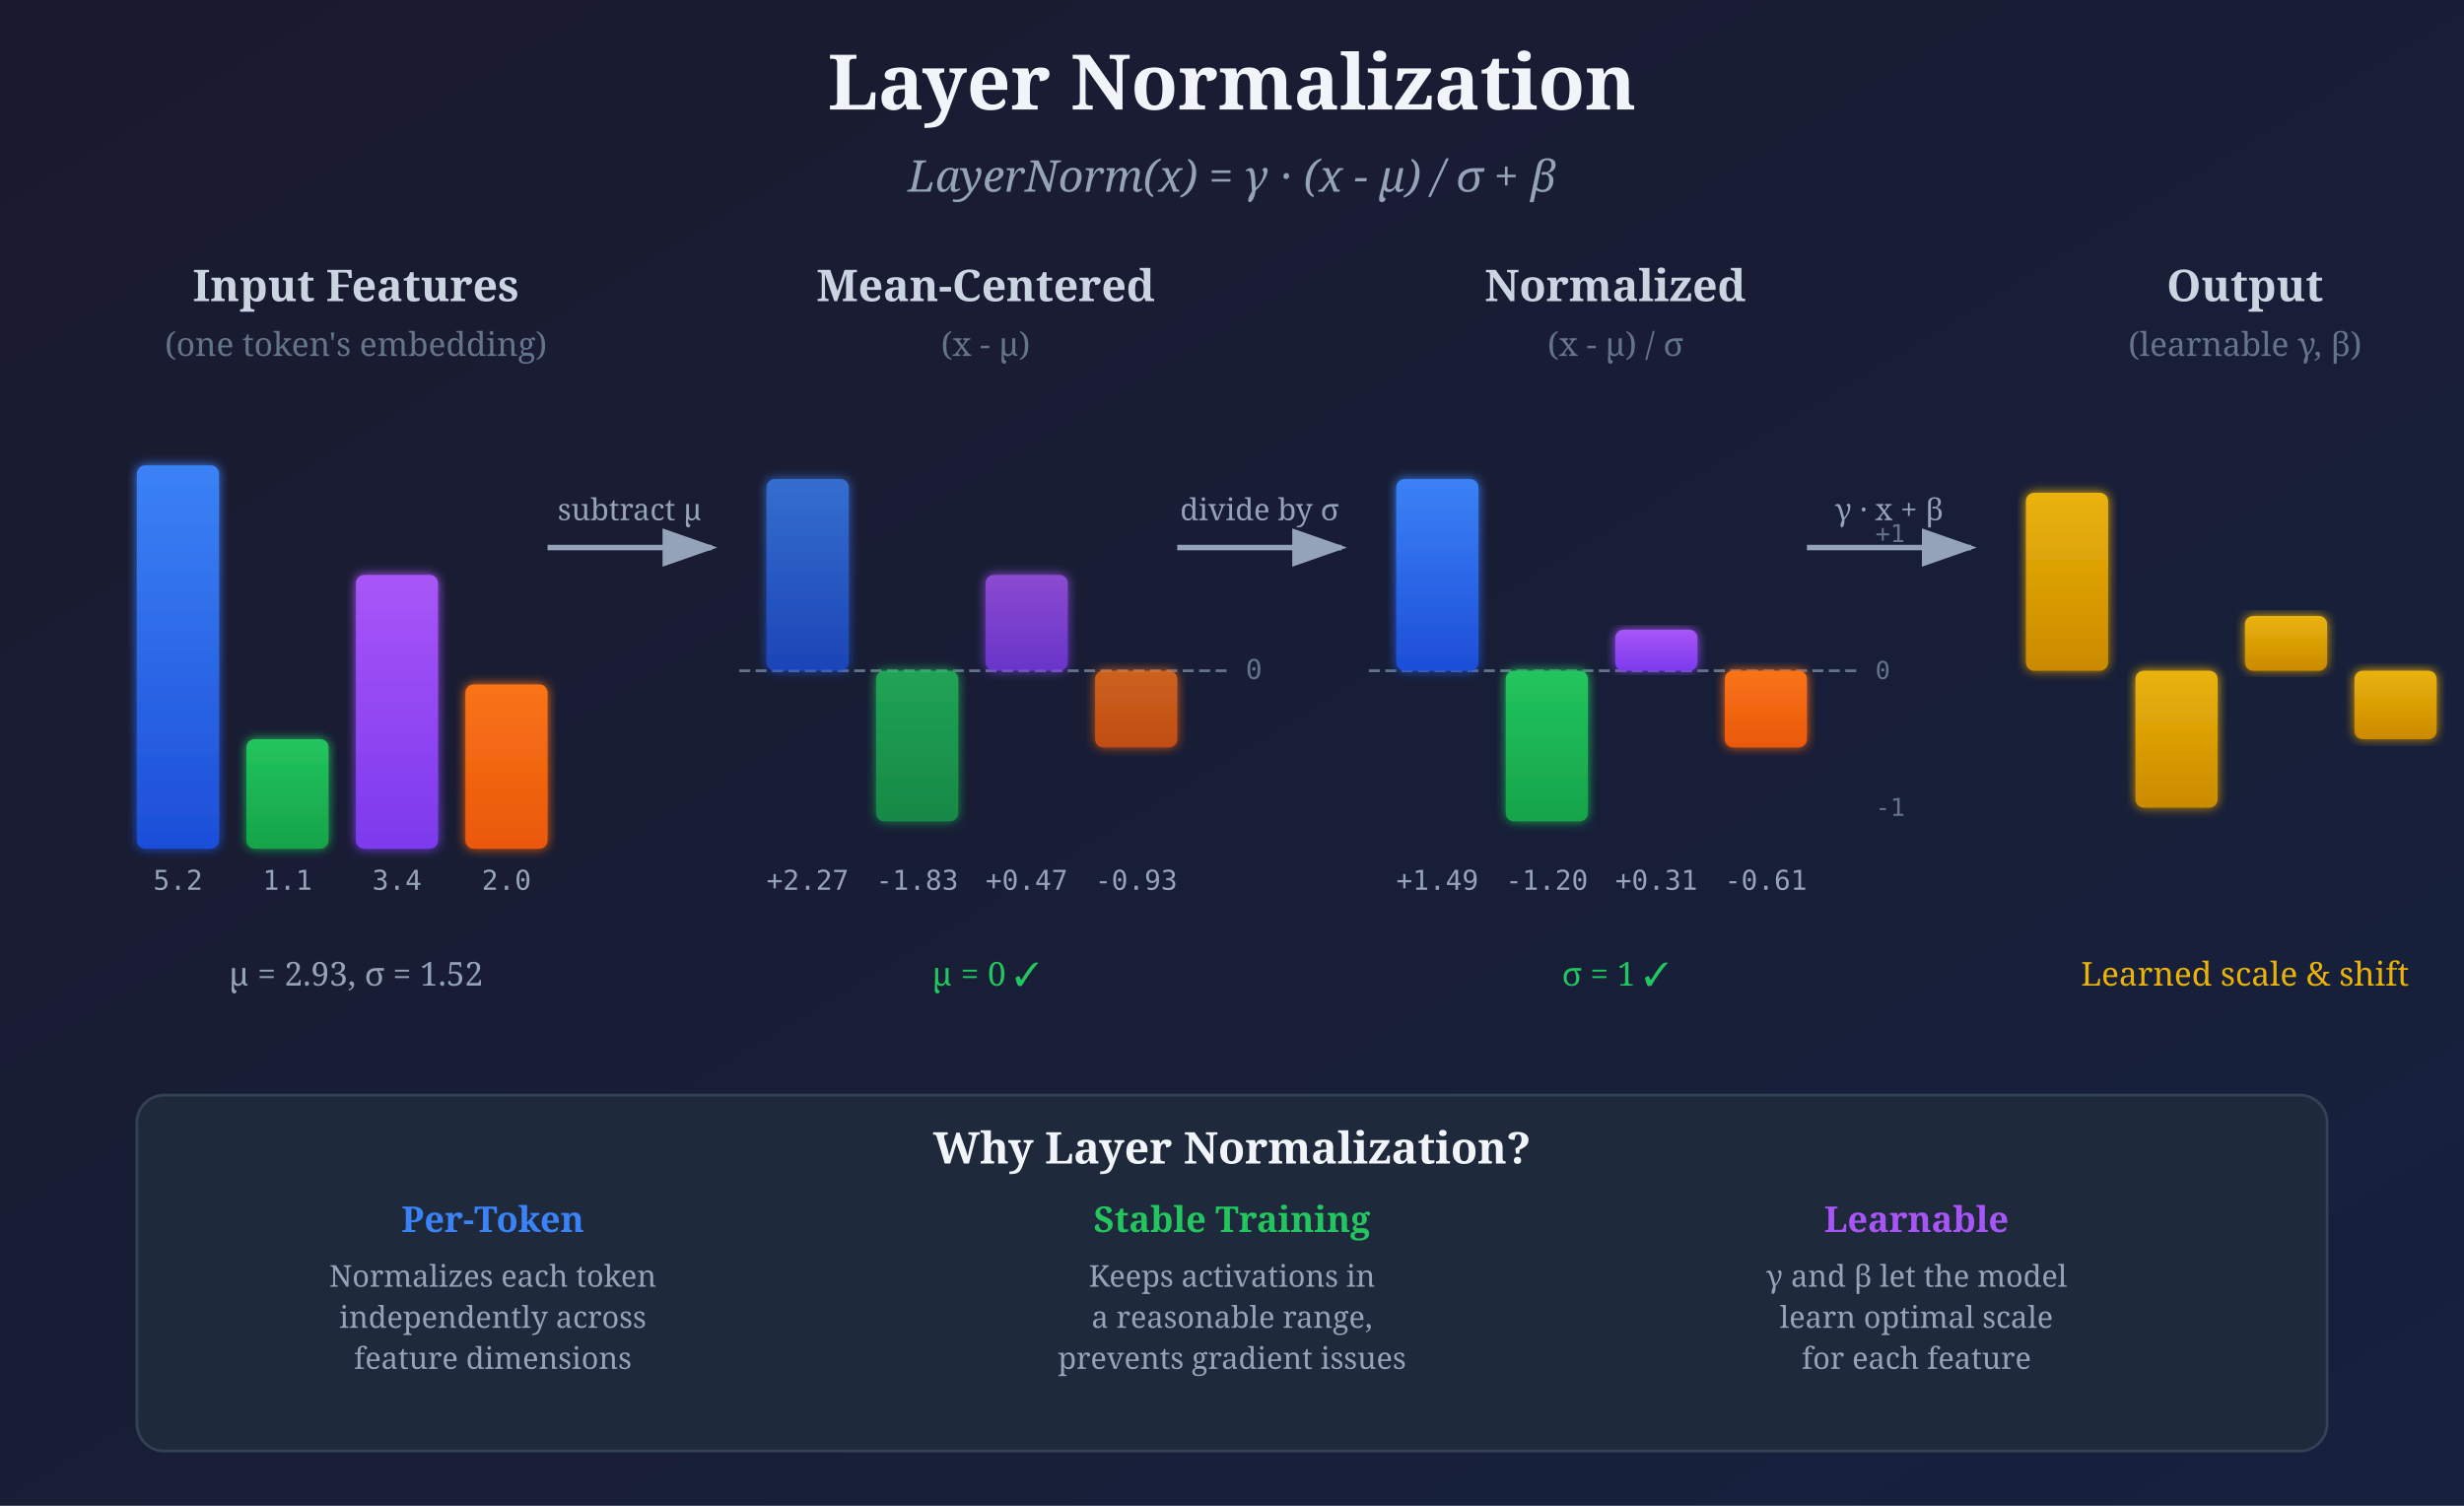
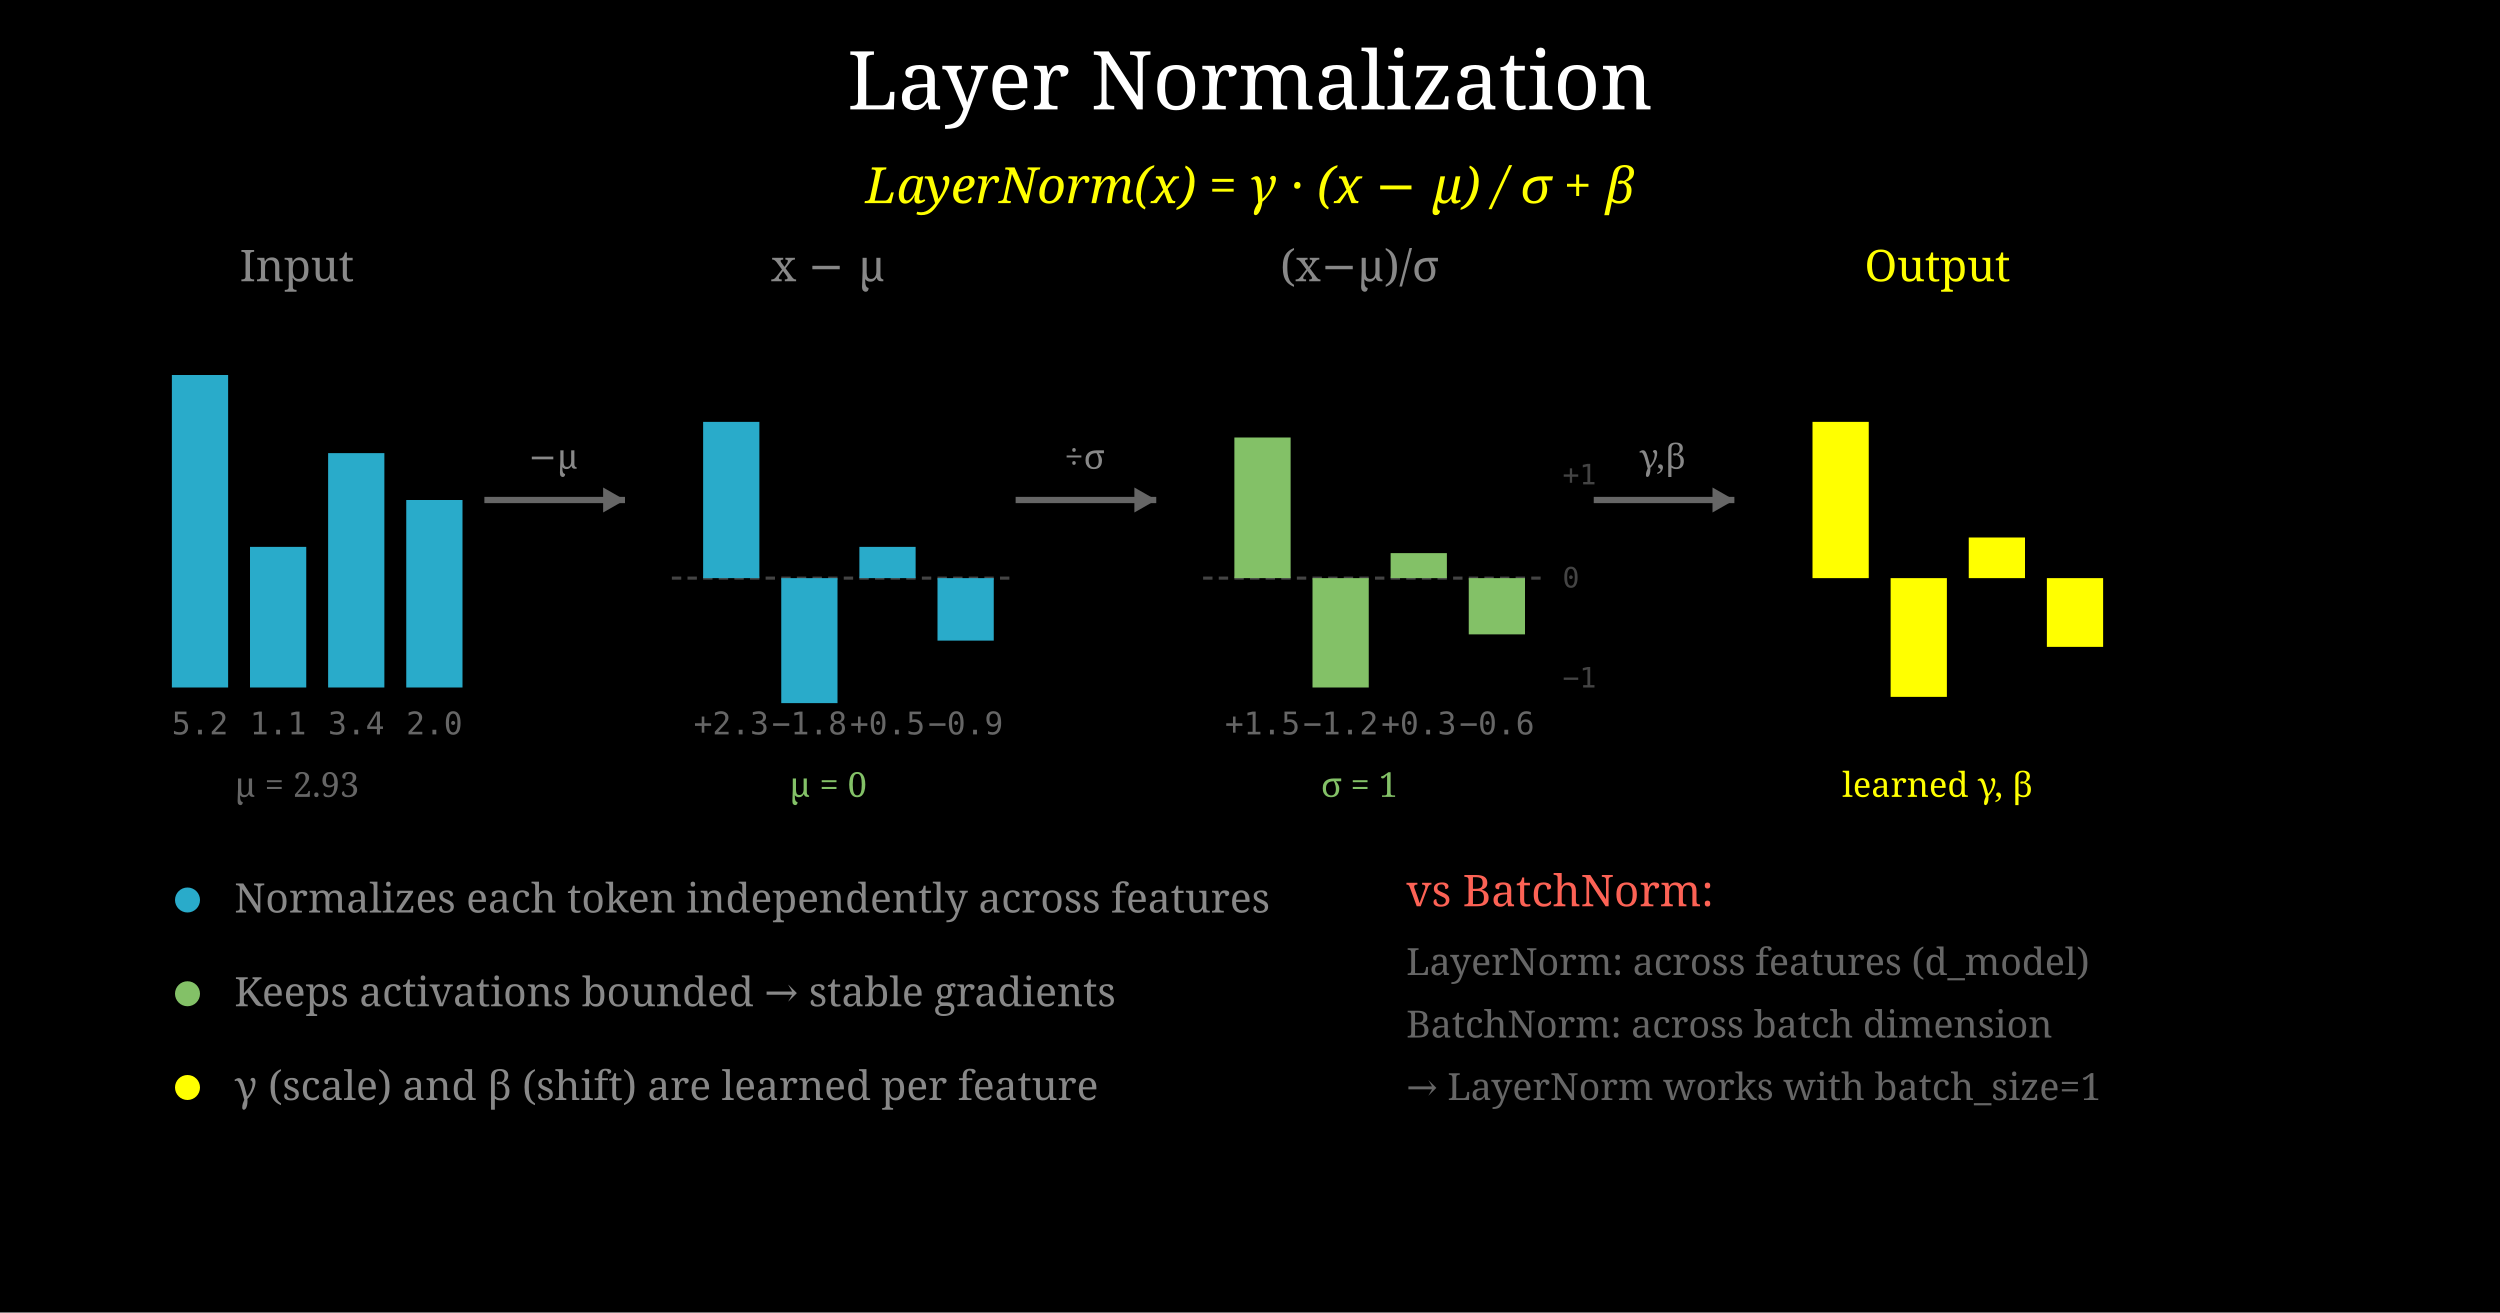
- <svg xmlns="http://www.w3.org/2000/svg" viewBox="0 0 900 550">
-   <defs>
-     <linearGradient id="blueGrad3" x1="0%" y1="0%" x2="0%" y2="100%">
-       <stop offset="0%" style="stop-color:#3b82f6;stop-opacity:1" />
-       <stop offset="100%" style="stop-color:#1d4ed8;stop-opacity:1" />
-     </linearGradient>
-     <linearGradient id="greenGrad3" x1="0%" y1="0%" x2="0%" y2="100%">
-       <stop offset="0%" style="stop-color:#22c55e;stop-opacity:1" />
-       <stop offset="100%" style="stop-color:#16a34a;stop-opacity:1" />
-     </linearGradient>
-     <linearGradient id="purpleGrad3" x1="0%" y1="0%" x2="0%" y2="100%">
-       <stop offset="0%" style="stop-color:#a855f7;stop-opacity:1" />
-       <stop offset="100%" style="stop-color:#7c3aed;stop-opacity:1" />
-     </linearGradient>
-     <linearGradient id="orangeGrad3" x1="0%" y1="0%" x2="0%" y2="100%">
-       <stop offset="0%" style="stop-color:#f97316;stop-opacity:1" />
-       <stop offset="100%" style="stop-color:#ea580c;stop-opacity:1" />
-     </linearGradient>
-     <linearGradient id="yellowGrad" x1="0%" y1="0%" x2="0%" y2="100%">
-       <stop offset="0%" style="stop-color:#eab308;stop-opacity:1" />
-       <stop offset="100%" style="stop-color:#ca8a04;stop-opacity:1" />
-     </linearGradient>
-     <linearGradient id="bgGrad3" x1="0%" y1="0%" x2="100%" y2="100%">
-       <stop offset="0%" style="stop-color:#1a1a2e;stop-opacity:1" />
-       <stop offset="100%" style="stop-color:#16213e;stop-opacity:1" />
-     </linearGradient>
-     <filter id="glow3">
-       <feGaussianBlur stdDeviation="2" result="coloredBlur" />
-       <feMerge>
-         <feMergeNode in="coloredBlur" />
-         <feMergeNode in="SourceGraphic" />
-       </feMerge>
-     </filter>
-     <marker id="arrowhead3" markerWidth="10" markerHeight="7" refX="9" refY="3.5" orient="auto">
-       <polygon points="0 0, 10 3.5, 0 7" fill="#94a3b8" />
-     </marker>
-   </defs>
-   <rect width="900" height="550" fill="url(#bgGrad3)" />
-   <text x="450" y="40" font-family="Georgia, serif" font-size="28" fill="#f1f5f9" text-anchor="middle" font-weight="bold">Layer Normalization</text>
-   <text x="450" y="70" font-family="Georgia, serif" font-size="16" fill="#94a3b8" text-anchor="middle" font-style="italic">
-     LayerNorm(x) = γ · (x - μ) / σ + β
+ <svg xmlns="http://www.w3.org/2000/svg" viewBox="0 0 800 420">
+   <rect width="800" height="420" fill="#000000" />
+   <text x="400" y="35" font-family="CMU Serif, Georgia, serif" font-size="26" fill="#ffffff" text-anchor="middle">Layer Normalization</text>
+   <text x="400" y="65" font-family="CMU Serif, Georgia, serif" font-size="16" fill="#FFFF00" text-anchor="middle" font-style="italic">
+     LayerNorm(x) = γ · (x − μ) / σ + β
  </text>
-   <g transform="translate(50, 110)">
-     <text x="80" y="0" font-family="Georgia, serif" font-size="16" fill="#cbd5e1" text-anchor="middle" font-weight="bold">Input Features</text>
-     <text x="80" y="20" font-family="Georgia, serif" font-size="12" fill="#64748b" text-anchor="middle">(one token's embedding)</text>
-     <g transform="translate(0, 40)">
-       <rect x="0" y="20" width="30" height="140" rx="3" fill="url(#blueGrad3)" filter="url(#glow3)" />
-       <text x="15" y="175" font-family="monospace" font-size="10" fill="#94a3b8" text-anchor="middle">5.2</text>
-       <rect x="40" y="120" width="30" height="40" rx="3" fill="url(#greenGrad3)" filter="url(#glow3)" />
-       <text x="55" y="175" font-family="monospace" font-size="10" fill="#94a3b8" text-anchor="middle">1.1</text>
-       <rect x="80" y="60" width="30" height="100" rx="3" fill="url(#purpleGrad3)" filter="url(#glow3)" />
-       <text x="95" y="175" font-family="monospace" font-size="10" fill="#94a3b8" text-anchor="middle">3.4</text>
-       <rect x="120" y="100" width="30" height="60" rx="3" fill="url(#orangeGrad3)" filter="url(#glow3)" />
-       <text x="135" y="175" font-family="monospace" font-size="10" fill="#94a3b8" text-anchor="middle">2.0</text>
+   <g transform="translate(40, 100)">
+     <text x="55" y="-10" font-family="CMU Serif, Georgia, serif" font-size="14" fill="#888888" text-anchor="middle">Input</text>
+     <rect x="15" y="20" width="18" height="100" fill="#29ABCA" />
+     <rect x="40" y="75" width="18" height="45" fill="#29ABCA" />
+     <rect x="65" y="45" width="18" height="75" fill="#29ABCA" />
+     <rect x="90" y="60" width="18" height="60" fill="#29ABCA" />
+     <text x="24" y="135" font-family="monospace" font-size="10" fill="#666666" text-anchor="middle">5.2</text>
+     <text x="49" y="135" font-family="monospace" font-size="10" fill="#666666" text-anchor="middle">1.1</text>
+     <text x="74" y="135" font-family="monospace" font-size="10" fill="#666666" text-anchor="middle">3.4</text>
+     <text x="99" y="135" font-family="monospace" font-size="10" fill="#666666" text-anchor="middle">2.0</text>
+     <text x="55" y="155" font-family="CMU Serif, Georgia, serif" font-size="11" fill="#666666" text-anchor="middle">μ = 2.93</text>
+   </g>
+   <g transform="translate(155, 160)">
+     <line x1="0" y1="0" x2="45" y2="0" stroke="#666666" stroke-width="2" />
+     <polygon points="45,0 38,-4 38,4" fill="#666666" />
+     <text x="22" y="-10" font-family="CMU Serif, Georgia, serif" font-size="11" fill="#888888" text-anchor="middle">−μ</text>
+   </g>
+   <g transform="translate(210, 100)">
+     <text x="55" y="-10" font-family="CMU Serif, Georgia, serif" font-size="14" fill="#888888" text-anchor="middle">x − μ</text>
+     <line x1="5" y1="85" x2="115" y2="85" stroke="#444444" stroke-width="1" stroke-dasharray="3,2" />
+     <rect x="15" y="35" width="18" height="50" fill="#29ABCA" />
+     <rect x="40" y="85" width="18" height="40" fill="#29ABCA" />
+     <rect x="65" y="75" width="18" height="10" fill="#29ABCA" />
+     <rect x="90" y="85" width="18" height="20" fill="#29ABCA" />
+     <text x="24" y="135" font-family="monospace" font-size="10" fill="#666666" text-anchor="middle">+2.3</text>
+     <text x="49" y="135" font-family="monospace" font-size="10" fill="#666666" text-anchor="middle">−1.8</text>
+     <text x="74" y="135" font-family="monospace" font-size="10" fill="#666666" text-anchor="middle">+0.5</text>
+     <text x="99" y="135" font-family="monospace" font-size="10" fill="#666666" text-anchor="middle">−0.9</text>
+     <text x="55" y="155" font-family="CMU Serif, Georgia, serif" font-size="11" fill="#83C167" text-anchor="middle">μ = 0</text>
+   </g>
+   <g transform="translate(325, 160)">
+     <line x1="0" y1="0" x2="45" y2="0" stroke="#666666" stroke-width="2" />
+     <polygon points="45,0 38,-4 38,4" fill="#666666" />
+     <text x="22" y="-10" font-family="CMU Serif, Georgia, serif" font-size="11" fill="#888888" text-anchor="middle">÷σ</text>
+   </g>
+   <g transform="translate(380, 100)">
+     <text x="55" y="-10" font-family="CMU Serif, Georgia, serif" font-size="14" fill="#888888" text-anchor="middle">(x−μ)/σ</text>
+     <line x1="5" y1="85" x2="115" y2="85" stroke="#444444" stroke-width="1" stroke-dasharray="3,2" />
+     <text x="120" y="55" font-family="monospace" font-size="9" fill="#444444">+1</text>
+     <text x="120" y="88" font-family="monospace" font-size="9" fill="#444444">0</text>
+     <text x="120" y="120" font-family="monospace" font-size="9" fill="#444444">−1</text>
+     <rect x="15" y="40" width="18" height="45" fill="#83C167" />
+     <rect x="40" y="85" width="18" height="35" fill="#83C167" />
+     <rect x="65" y="77" width="18" height="8" fill="#83C167" />
+     <rect x="90" y="85" width="18" height="18" fill="#83C167" />
+     <text x="24" y="135" font-family="monospace" font-size="10" fill="#666666" text-anchor="middle">+1.5</text>
+     <text x="49" y="135" font-family="monospace" font-size="10" fill="#666666" text-anchor="middle">−1.2</text>
+     <text x="74" y="135" font-family="monospace" font-size="10" fill="#666666" text-anchor="middle">+0.3</text>
+     <text x="99" y="135" font-family="monospace" font-size="10" fill="#666666" text-anchor="middle">−0.6</text>
+     <text x="55" y="155" font-family="CMU Serif, Georgia, serif" font-size="11" fill="#83C167" text-anchor="middle">σ = 1</text>
+   </g>
+   <g transform="translate(510, 160)">
+     <line x1="0" y1="0" x2="45" y2="0" stroke="#666666" stroke-width="2" />
+     <polygon points="45,0 38,-4 38,4" fill="#666666" />
+     <text x="22" y="-10" font-family="CMU Serif, Georgia, serif" font-size="11" fill="#888888" text-anchor="middle">γ,β</text>
+   </g>
+   <g transform="translate(565, 100)">
+     <text x="55" y="-10" font-family="CMU Serif, Georgia, serif" font-size="14" fill="#FFFF00" text-anchor="middle">Output</text>
+     <rect x="15" y="35" width="18" height="50" fill="#FFFF00" />
+     <rect x="40" y="85" width="18" height="38" fill="#FFFF00" />
+     <rect x="65" y="72" width="18" height="13" fill="#FFFF00" />
+     <rect x="90" y="85" width="18" height="22" fill="#FFFF00" />
+     <text x="55" y="155" font-family="CMU Serif, Georgia, serif" font-size="11" fill="#FFFF00" text-anchor="middle">learned γ, β</text>
+   </g>
+   <g transform="translate(50, 280)">
+     <g transform="translate(0, 0)">
+       <circle cx="10" cy="8" r="4" fill="#29ABCA" />
+       <text x="25" y="12" font-family="CMU Serif, Georgia, serif" font-size="13" fill="#888888">Normalizes each token independently across features</text>
    </g>
-     <text x="80" y="250" font-family="Georgia, serif" font-size="12" fill="#94a3b8" text-anchor="middle">μ = 2.93, σ = 1.52</text>
-   </g>
-   <g transform="translate(200, 200)">
-     <line x1="0" y1="0" x2="60" y2="0" stroke="#94a3b8" stroke-width="2" marker-end="url(#arrowhead3)" />
-     <text x="30" y="-10" font-family="Georgia, serif" font-size="11" fill="#94a3b8" text-anchor="middle">subtract μ</text>
-   </g>
-   <g transform="translate(280, 110)">
-     <text x="80" y="0" font-family="Georgia, serif" font-size="16" fill="#cbd5e1" text-anchor="middle" font-weight="bold">Mean-Centered</text>
-     <text x="80" y="20" font-family="Georgia, serif" font-size="12" fill="#64748b" text-anchor="middle">(x - μ)</text>
-     <g transform="translate(0, 40)">
-       <line x1="-10" y1="95" x2="170" y2="95" stroke="#64748b" stroke-width="1" stroke-dasharray="4,2" />
-       <text x="175" y="98" font-family="monospace" font-size="10" fill="#64748b">0</text>
-       <rect x="0" y="25" width="30" height="70" rx="3" fill="url(#blueGrad3)" opacity="0.8" filter="url(#glow3)" />
-       <text x="15" y="175" font-family="monospace" font-size="10" fill="#94a3b8" text-anchor="middle">+2.27</text>
-       <rect x="40" y="95" width="30" height="55" rx="3" fill="url(#greenGrad3)" opacity="0.8" filter="url(#glow3)" />
-       <text x="55" y="175" font-family="monospace" font-size="10" fill="#94a3b8" text-anchor="middle">-1.83</text>
-       <rect x="80" y="60" width="30" height="35" rx="3" fill="url(#purpleGrad3)" opacity="0.8" filter="url(#glow3)" />
-       <text x="95" y="175" font-family="monospace" font-size="10" fill="#94a3b8" text-anchor="middle">+0.47</text>
-       <rect x="120" y="95" width="30" height="28" rx="3" fill="url(#orangeGrad3)" opacity="0.8" filter="url(#glow3)" />
-       <text x="135" y="175" font-family="monospace" font-size="10" fill="#94a3b8" text-anchor="middle">-0.93</text>
+     <g transform="translate(0, 30)">
+       <circle cx="10" cy="8" r="4" fill="#83C167" />
+       <text x="25" y="12" font-family="CMU Serif, Georgia, serif" font-size="13" fill="#888888">Keeps activations bounded → stable gradients</text>
    </g>
-     <text x="80" y="250" font-family="Georgia, serif" font-size="12" fill="#22c55e" text-anchor="middle">μ = 0 ✓</text>
-   </g>
-   <g transform="translate(430, 200)">
-     <line x1="0" y1="0" x2="60" y2="0" stroke="#94a3b8" stroke-width="2" marker-end="url(#arrowhead3)" />
-     <text x="30" y="-10" font-family="Georgia, serif" font-size="11" fill="#94a3b8" text-anchor="middle">divide by σ</text>
-   </g>
-   <g transform="translate(510, 110)">
-     <text x="80" y="0" font-family="Georgia, serif" font-size="16" fill="#cbd5e1" text-anchor="middle" font-weight="bold">Normalized</text>
-     <text x="80" y="20" font-family="Georgia, serif" font-size="12" fill="#64748b" text-anchor="middle">(x - μ) / σ</text>
-     <g transform="translate(0, 40)">
-       <line x1="-10" y1="95" x2="170" y2="95" stroke="#64748b" stroke-width="1" stroke-dasharray="4,2" />
-       <text x="175" y="48" font-family="monospace" font-size="9" fill="#64748b">+1</text>
-       <text x="175" y="98" font-family="monospace" font-size="9" fill="#64748b">0</text>
-       <text x="175" y="148" font-family="monospace" font-size="9" fill="#64748b">-1</text>
-       <rect x="0" y="25" width="30" height="70" rx="3" fill="url(#blueGrad3)" filter="url(#glow3)" />
-       <text x="15" y="175" font-family="monospace" font-size="10" fill="#94a3b8" text-anchor="middle">+1.49</text>
-       <rect x="40" y="95" width="30" height="55" rx="3" fill="url(#greenGrad3)" filter="url(#glow3)" />
-       <text x="55" y="175" font-family="monospace" font-size="10" fill="#94a3b8" text-anchor="middle">-1.20</text>
-       <rect x="80" y="80" width="30" height="15" rx="3" fill="url(#purpleGrad3)" filter="url(#glow3)" />
-       <text x="95" y="175" font-family="monospace" font-size="10" fill="#94a3b8" text-anchor="middle">+0.31</text>
-       <rect x="120" y="95" width="30" height="28" rx="3" fill="url(#orangeGrad3)" filter="url(#glow3)" />
-       <text x="135" y="175" font-family="monospace" font-size="10" fill="#94a3b8" text-anchor="middle">-0.61</text>
-     </g>
-     <text x="80" y="250" font-family="Georgia, serif" font-size="12" fill="#22c55e" text-anchor="middle">σ = 1 ✓</text>
-   </g>
-   <g transform="translate(660, 200)">
-     <line x1="0" y1="0" x2="60" y2="0" stroke="#94a3b8" stroke-width="2" marker-end="url(#arrowhead3)" />
-     <text x="30" y="-10" font-family="Georgia, serif" font-size="11" fill="#94a3b8" text-anchor="middle">γ · x + β</text>
-   </g>
-   <g transform="translate(740, 110)">
-     <text x="80" y="0" font-family="Georgia, serif" font-size="16" fill="#cbd5e1" text-anchor="middle" font-weight="bold">Output</text>
-     <text x="80" y="20" font-family="Georgia, serif" font-size="12" fill="#64748b" text-anchor="middle">(learnable γ, β)</text>
-     <g transform="translate(0, 40)">
-       <rect x="0" y="30" width="30" height="65" rx="3" fill="url(#yellowGrad)" filter="url(#glow3)" />
-       <rect x="40" y="95" width="30" height="50" rx="3" fill="url(#yellowGrad)" filter="url(#glow3)" />
-       <rect x="80" y="75" width="30" height="20" rx="3" fill="url(#yellowGrad)" filter="url(#glow3)" />
-       <rect x="120" y="95" width="30" height="25" rx="3" fill="url(#yellowGrad)" filter="url(#glow3)" />
-     </g>
-     <text x="80" y="250" font-family="Georgia, serif" font-size="12" fill="#eab308" text-anchor="middle">Learned scale &amp; shift</text>
-   </g>
-   <g transform="translate(50, 400)">
-     <rect x="0" y="0" width="800" height="130" rx="10" fill="#1e293b" stroke="#334155" stroke-width="1" />
-     <text x="400" y="25" font-family="Georgia, serif" font-size="16" fill="#f1f5f9" text-anchor="middle" font-weight="bold">Why Layer Normalization?</text>
-     <g transform="translate(50, 50)">
-       <text x="80" y="0" font-family="Georgia, serif" font-size="13" fill="#3b82f6" text-anchor="middle" font-weight="bold">Per-Token</text>
-       <text x="80" y="20" font-family="Georgia, serif" font-size="11" fill="#94a3b8" text-anchor="middle">Normalizes each token</text>
-       <text x="80" y="35" font-family="Georgia, serif" font-size="11" fill="#94a3b8" text-anchor="middle">independently across</text>
-       <text x="80" y="50" font-family="Georgia, serif" font-size="11" fill="#94a3b8" text-anchor="middle">feature dimensions</text>
-     </g>
-     <g transform="translate(300, 50)">
-       <text x="100" y="0" font-family="Georgia, serif" font-size="13" fill="#22c55e" text-anchor="middle" font-weight="bold">Stable Training</text>
-       <text x="100" y="20" font-family="Georgia, serif" font-size="11" fill="#94a3b8" text-anchor="middle">Keeps activations in</text>
-       <text x="100" y="35" font-family="Georgia, serif" font-size="11" fill="#94a3b8" text-anchor="middle">a reasonable range,</text>
-       <text x="100" y="50" font-family="Georgia, serif" font-size="11" fill="#94a3b8" text-anchor="middle">prevents gradient issues</text>
-     </g>
-     <g transform="translate(550, 50)">
-       <text x="100" y="0" font-family="Georgia, serif" font-size="13" fill="#a855f7" text-anchor="middle" font-weight="bold">Learnable</text>
-       <text x="100" y="20" font-family="Georgia, serif" font-size="11" fill="#94a3b8" text-anchor="middle">γ and β let the model</text>
-       <text x="100" y="35" font-family="Georgia, serif" font-size="11" fill="#94a3b8" text-anchor="middle">learn optimal scale</text>
-       <text x="100" y="50" font-family="Georgia, serif" font-size="11" fill="#94a3b8" text-anchor="middle">for each feature</text>
+     <g transform="translate(0, 60)">
+       <circle cx="10" cy="8" r="4" fill="#FFFF00" />
+       <text x="25" y="12" font-family="CMU Serif, Georgia, serif" font-size="13" fill="#888888">γ (scale) and β (shift) are learned per feature</text>
    </g>
  </g>
+   <g transform="translate(450, 290)">
+     <text x="0" y="0" font-family="CMU Serif, Georgia, serif" font-size="14" fill="#FC6255">vs BatchNorm:</text>
+     <text x="0" y="22" font-family="CMU Serif, Georgia, serif" font-size="12" fill="#666666">LayerNorm: across features (d_model)</text>
+     <text x="0" y="42" font-family="CMU Serif, Georgia, serif" font-size="12" fill="#666666">BatchNorm: across batch dimension</text>
+     <text x="0" y="62" font-family="CMU Serif, Georgia, serif" font-size="12" fill="#666666">→ LayerNorm works with batch_size=1</text>
+   </g>
</svg>
